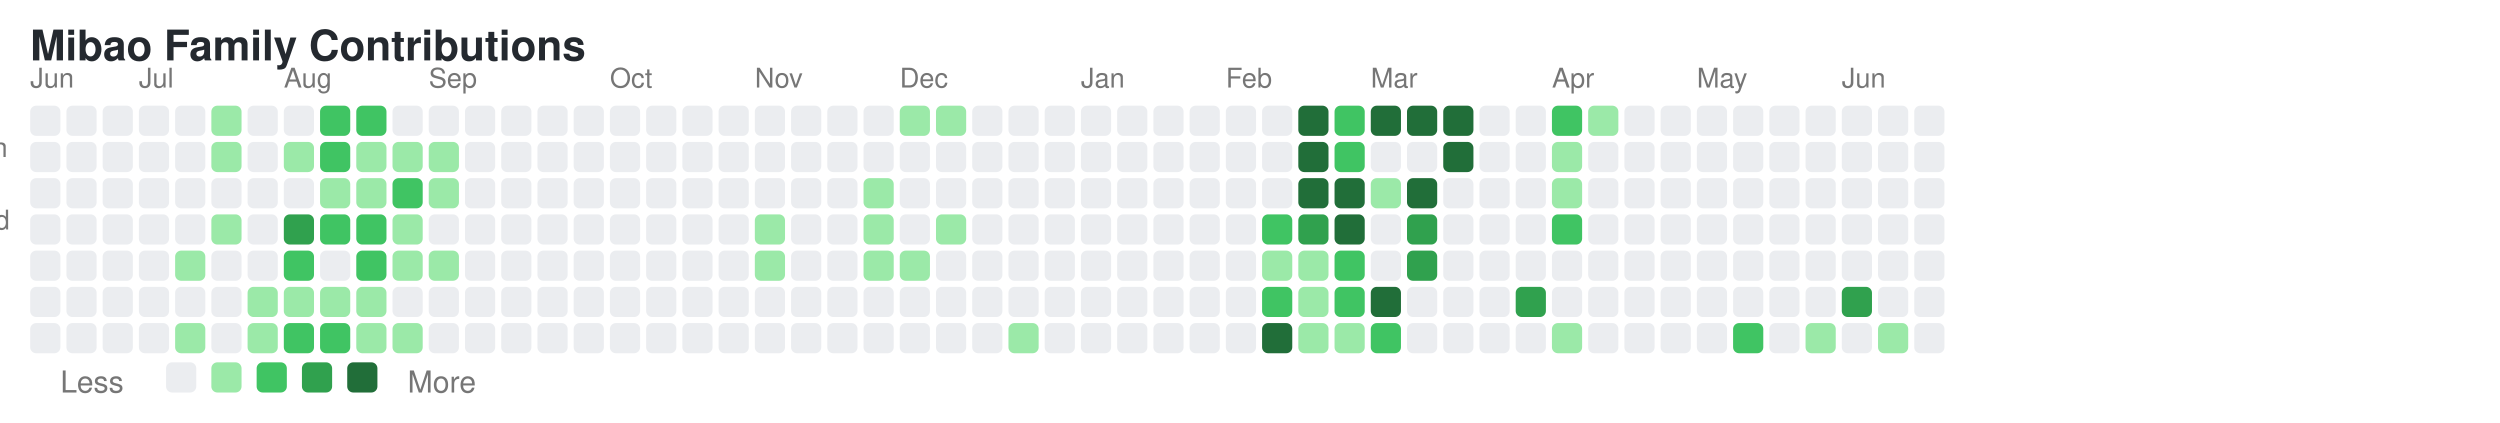
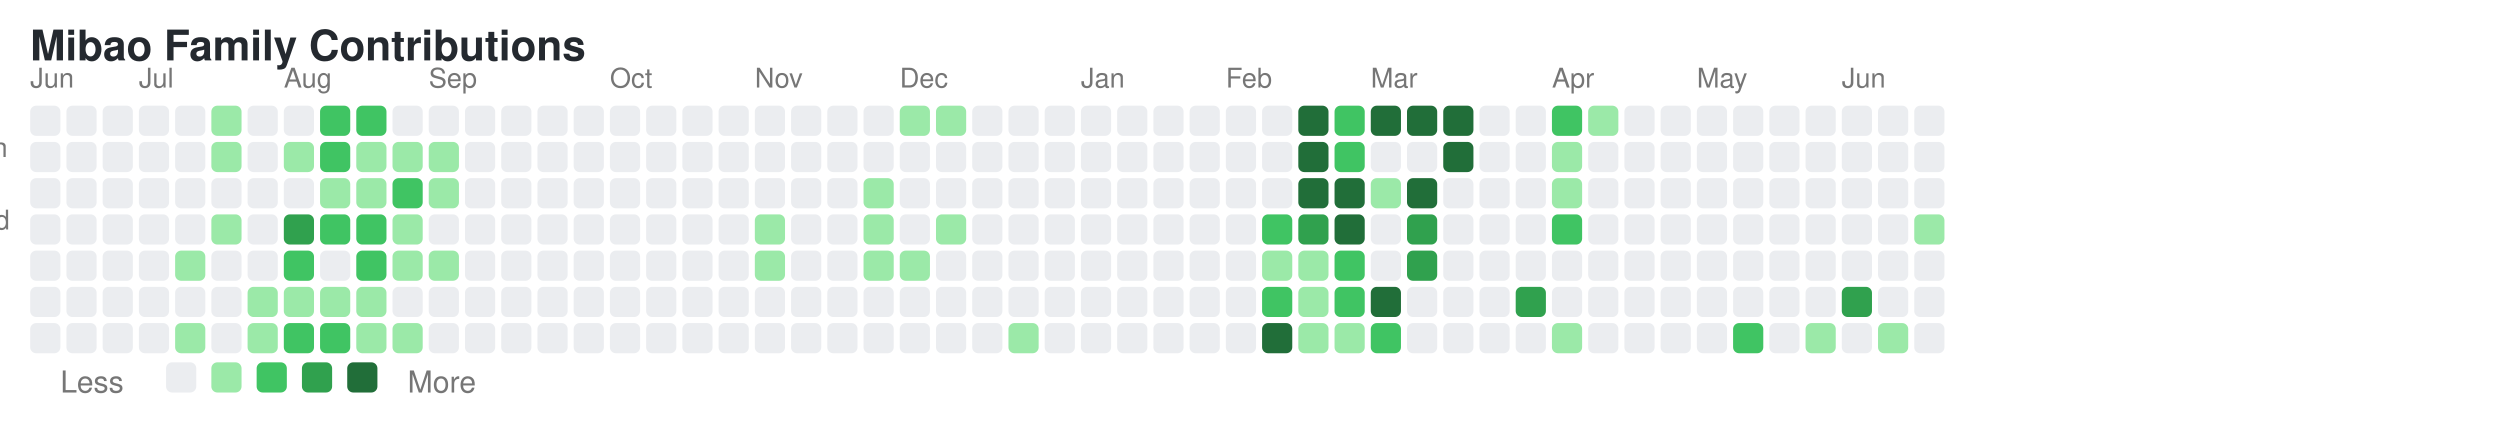
<svg xmlns="http://www.w3.org/2000/svg" width="828" height="140">
  <text x="10" y="20" font-family="-apple-system, BlinkMacSystemFont, Segoe UI, Helvetica, Arial, sans-serif" font-size="14" font-weight="600" fill="#24292f">Mibao Family Contributions</text>
  <g transform="translate(10, 35)">
    <text x="0" y="-6" font-family="-apple-system, BlinkMacSystemFont, Segoe UI, Helvetica, Arial, sans-serif" font-size="9" fill="#767676">Jun</text>
    <text x="36" y="-6" font-family="-apple-system, BlinkMacSystemFont, Segoe UI, Helvetica, Arial, sans-serif" font-size="9" fill="#767676">Jul</text>
    <text x="84" y="-6" font-family="-apple-system, BlinkMacSystemFont, Segoe UI, Helvetica, Arial, sans-serif" font-size="9" fill="#767676">Aug</text>
    <text x="132" y="-6" font-family="-apple-system, BlinkMacSystemFont, Segoe UI, Helvetica, Arial, sans-serif" font-size="9" fill="#767676">Sep</text>
    <text x="192" y="-6" font-family="-apple-system, BlinkMacSystemFont, Segoe UI, Helvetica, Arial, sans-serif" font-size="9" fill="#767676">Oct</text>
    <text x="240" y="-6" font-family="-apple-system, BlinkMacSystemFont, Segoe UI, Helvetica, Arial, sans-serif" font-size="9" fill="#767676">Nov</text>
    <text x="288" y="-6" font-family="-apple-system, BlinkMacSystemFont, Segoe UI, Helvetica, Arial, sans-serif" font-size="9" fill="#767676">Dec</text>
    <text x="348" y="-6" font-family="-apple-system, BlinkMacSystemFont, Segoe UI, Helvetica, Arial, sans-serif" font-size="9" fill="#767676">Jan</text>
    <text x="396" y="-6" font-family="-apple-system, BlinkMacSystemFont, Segoe UI, Helvetica, Arial, sans-serif" font-size="9" fill="#767676">Feb</text>
    <text x="444" y="-6" font-family="-apple-system, BlinkMacSystemFont, Segoe UI, Helvetica, Arial, sans-serif" font-size="9" fill="#767676">Mar</text>
    <text x="504" y="-6" font-family="-apple-system, BlinkMacSystemFont, Segoe UI, Helvetica, Arial, sans-serif" font-size="9" fill="#767676">Apr</text>
    <text x="552" y="-6" font-family="-apple-system, BlinkMacSystemFont, Segoe UI, Helvetica, Arial, sans-serif" font-size="9" fill="#767676">May</text>
    <text x="600" y="-6" font-family="-apple-system, BlinkMacSystemFont, Segoe UI, Helvetica, Arial, sans-serif" font-size="9" fill="#767676">Jun</text>
    <text x="-25" y="17.0" font-family="-apple-system, BlinkMacSystemFont, Segoe UI, Helvetica, Arial, sans-serif" font-size="9" fill="#767676">Mon</text>
    <text x="-25" y="41.0" font-family="-apple-system, BlinkMacSystemFont, Segoe UI, Helvetica, Arial, sans-serif" font-size="9" fill="#767676">Wed</text>
    <text x="-25" y="65.0" font-family="-apple-system, BlinkMacSystemFont, Segoe UI, Helvetica, Arial, sans-serif" font-size="9" fill="#767676">Fri</text>
    <rect x="0" y="0" width="10" height="10" fill="#ebedf0" rx="2" />
    <rect x="0" y="12" width="10" height="10" fill="#ebedf0" rx="2" />
    <rect x="0" y="24" width="10" height="10" fill="#ebedf0" rx="2" />
    <rect x="0" y="36" width="10" height="10" fill="#ebedf0" rx="2" />
    <rect x="0" y="48" width="10" height="10" fill="#ebedf0" rx="2" />
    <rect x="0" y="60" width="10" height="10" fill="#ebedf0" rx="2" />
    <rect x="0" y="72" width="10" height="10" fill="#ebedf0" rx="2" />
    <rect x="12" y="0" width="10" height="10" fill="#ebedf0" rx="2" />
    <rect x="12" y="12" width="10" height="10" fill="#ebedf0" rx="2" />
    <rect x="12" y="24" width="10" height="10" fill="#ebedf0" rx="2" />
    <rect x="12" y="36" width="10" height="10" fill="#ebedf0" rx="2" />
    <rect x="12" y="48" width="10" height="10" fill="#ebedf0" rx="2" />
    <rect x="12" y="60" width="10" height="10" fill="#ebedf0" rx="2" />
    <rect x="12" y="72" width="10" height="10" fill="#ebedf0" rx="2" />
    <rect x="24" y="0" width="10" height="10" fill="#ebedf0" rx="2" />
    <rect x="24" y="12" width="10" height="10" fill="#ebedf0" rx="2" />
    <rect x="24" y="24" width="10" height="10" fill="#ebedf0" rx="2" />
    <rect x="24" y="36" width="10" height="10" fill="#ebedf0" rx="2" />
    <rect x="24" y="48" width="10" height="10" fill="#ebedf0" rx="2" />
    <rect x="24" y="60" width="10" height="10" fill="#ebedf0" rx="2" />
    <rect x="24" y="72" width="10" height="10" fill="#ebedf0" rx="2" />
    <rect x="36" y="0" width="10" height="10" fill="#ebedf0" rx="2" />
    <rect x="36" y="12" width="10" height="10" fill="#ebedf0" rx="2" />
    <rect x="36" y="24" width="10" height="10" fill="#ebedf0" rx="2" />
    <rect x="36" y="36" width="10" height="10" fill="#ebedf0" rx="2" />
    <rect x="36" y="48" width="10" height="10" fill="#ebedf0" rx="2" />
    <rect x="36" y="60" width="10" height="10" fill="#ebedf0" rx="2" />
    <rect x="36" y="72" width="10" height="10" fill="#ebedf0" rx="2" />
    <rect x="48" y="0" width="10" height="10" fill="#ebedf0" rx="2" />
    <rect x="48" y="12" width="10" height="10" fill="#ebedf0" rx="2" />
    <rect x="48" y="24" width="10" height="10" fill="#ebedf0" rx="2" />
    <rect x="48" y="36" width="10" height="10" fill="#ebedf0" rx="2" />
    <rect x="48" y="48" width="10" height="10" fill="#9be9a8" rx="2" />
    <rect x="48" y="60" width="10" height="10" fill="#ebedf0" rx="2" />
    <rect x="48" y="72" width="10" height="10" fill="#9be9a8" rx="2" />
    <rect x="60" y="0" width="10" height="10" fill="#9be9a8" rx="2" />
    <rect x="60" y="12" width="10" height="10" fill="#9be9a8" rx="2" />
    <rect x="60" y="24" width="10" height="10" fill="#ebedf0" rx="2" />
    <rect x="60" y="36" width="10" height="10" fill="#9be9a8" rx="2" />
    <rect x="60" y="48" width="10" height="10" fill="#ebedf0" rx="2" />
    <rect x="60" y="60" width="10" height="10" fill="#ebedf0" rx="2" />
    <rect x="60" y="72" width="10" height="10" fill="#ebedf0" rx="2" />
    <rect x="72" y="0" width="10" height="10" fill="#ebedf0" rx="2" />
    <rect x="72" y="12" width="10" height="10" fill="#ebedf0" rx="2" />
    <rect x="72" y="24" width="10" height="10" fill="#ebedf0" rx="2" />
    <rect x="72" y="36" width="10" height="10" fill="#ebedf0" rx="2" />
    <rect x="72" y="48" width="10" height="10" fill="#ebedf0" rx="2" />
    <rect x="72" y="60" width="10" height="10" fill="#9be9a8" rx="2" />
    <rect x="72" y="72" width="10" height="10" fill="#9be9a8" rx="2" />
    <rect x="84" y="0" width="10" height="10" fill="#ebedf0" rx="2" />
    <rect x="84" y="12" width="10" height="10" fill="#9be9a8" rx="2" />
    <rect x="84" y="24" width="10" height="10" fill="#ebedf0" rx="2" />
    <rect x="84" y="36" width="10" height="10" fill="#30a14e" rx="2" />
    <rect x="84" y="48" width="10" height="10" fill="#40c463" rx="2" />
    <rect x="84" y="60" width="10" height="10" fill="#9be9a8" rx="2" />
    <rect x="84" y="72" width="10" height="10" fill="#40c463" rx="2" />
    <rect x="96" y="0" width="10" height="10" fill="#40c463" rx="2" />
    <rect x="96" y="12" width="10" height="10" fill="#40c463" rx="2" />
    <rect x="96" y="24" width="10" height="10" fill="#9be9a8" rx="2" />
    <rect x="96" y="36" width="10" height="10" fill="#40c463" rx="2" />
    <rect x="96" y="48" width="10" height="10" fill="#ebedf0" rx="2" />
    <rect x="96" y="60" width="10" height="10" fill="#9be9a8" rx="2" />
    <rect x="96" y="72" width="10" height="10" fill="#40c463" rx="2" />
    <rect x="108" y="0" width="10" height="10" fill="#40c463" rx="2" />
    <rect x="108" y="12" width="10" height="10" fill="#9be9a8" rx="2" />
    <rect x="108" y="24" width="10" height="10" fill="#9be9a8" rx="2" />
    <rect x="108" y="36" width="10" height="10" fill="#40c463" rx="2" />
    <rect x="108" y="48" width="10" height="10" fill="#40c463" rx="2" />
    <rect x="108" y="60" width="10" height="10" fill="#9be9a8" rx="2" />
    <rect x="108" y="72" width="10" height="10" fill="#9be9a8" rx="2" />
    <rect x="120" y="0" width="10" height="10" fill="#ebedf0" rx="2" />
    <rect x="120" y="12" width="10" height="10" fill="#9be9a8" rx="2" />
    <rect x="120" y="24" width="10" height="10" fill="#40c463" rx="2" />
    <rect x="120" y="36" width="10" height="10" fill="#9be9a8" rx="2" />
    <rect x="120" y="48" width="10" height="10" fill="#9be9a8" rx="2" />
    <rect x="120" y="60" width="10" height="10" fill="#ebedf0" rx="2" />
    <rect x="120" y="72" width="10" height="10" fill="#9be9a8" rx="2" />
    <rect x="132" y="0" width="10" height="10" fill="#ebedf0" rx="2" />
    <rect x="132" y="12" width="10" height="10" fill="#9be9a8" rx="2" />
    <rect x="132" y="24" width="10" height="10" fill="#9be9a8" rx="2" />
    <rect x="132" y="36" width="10" height="10" fill="#ebedf0" rx="2" />
    <rect x="132" y="48" width="10" height="10" fill="#9be9a8" rx="2" />
    <rect x="132" y="60" width="10" height="10" fill="#ebedf0" rx="2" />
    <rect x="132" y="72" width="10" height="10" fill="#ebedf0" rx="2" />
    <rect x="144" y="0" width="10" height="10" fill="#ebedf0" rx="2" />
    <rect x="144" y="12" width="10" height="10" fill="#ebedf0" rx="2" />
    <rect x="144" y="24" width="10" height="10" fill="#ebedf0" rx="2" />
    <rect x="144" y="36" width="10" height="10" fill="#ebedf0" rx="2" />
    <rect x="144" y="48" width="10" height="10" fill="#ebedf0" rx="2" />
    <rect x="144" y="60" width="10" height="10" fill="#ebedf0" rx="2" />
    <rect x="144" y="72" width="10" height="10" fill="#ebedf0" rx="2" />
    <rect x="156" y="0" width="10" height="10" fill="#ebedf0" rx="2" />
    <rect x="156" y="12" width="10" height="10" fill="#ebedf0" rx="2" />
    <rect x="156" y="24" width="10" height="10" fill="#ebedf0" rx="2" />
    <rect x="156" y="36" width="10" height="10" fill="#ebedf0" rx="2" />
    <rect x="156" y="48" width="10" height="10" fill="#ebedf0" rx="2" />
    <rect x="156" y="60" width="10" height="10" fill="#ebedf0" rx="2" />
    <rect x="156" y="72" width="10" height="10" fill="#ebedf0" rx="2" />
    <rect x="168" y="0" width="10" height="10" fill="#ebedf0" rx="2" />
    <rect x="168" y="12" width="10" height="10" fill="#ebedf0" rx="2" />
    <rect x="168" y="24" width="10" height="10" fill="#ebedf0" rx="2" />
    <rect x="168" y="36" width="10" height="10" fill="#ebedf0" rx="2" />
    <rect x="168" y="48" width="10" height="10" fill="#ebedf0" rx="2" />
    <rect x="168" y="60" width="10" height="10" fill="#ebedf0" rx="2" />
    <rect x="168" y="72" width="10" height="10" fill="#ebedf0" rx="2" />
    <rect x="180" y="0" width="10" height="10" fill="#ebedf0" rx="2" />
    <rect x="180" y="12" width="10" height="10" fill="#ebedf0" rx="2" />
    <rect x="180" y="24" width="10" height="10" fill="#ebedf0" rx="2" />
    <rect x="180" y="36" width="10" height="10" fill="#ebedf0" rx="2" />
    <rect x="180" y="48" width="10" height="10" fill="#ebedf0" rx="2" />
    <rect x="180" y="60" width="10" height="10" fill="#ebedf0" rx="2" />
    <rect x="180" y="72" width="10" height="10" fill="#ebedf0" rx="2" />
    <rect x="192" y="0" width="10" height="10" fill="#ebedf0" rx="2" />
    <rect x="192" y="12" width="10" height="10" fill="#ebedf0" rx="2" />
    <rect x="192" y="24" width="10" height="10" fill="#ebedf0" rx="2" />
    <rect x="192" y="36" width="10" height="10" fill="#ebedf0" rx="2" />
    <rect x="192" y="48" width="10" height="10" fill="#ebedf0" rx="2" />
    <rect x="192" y="60" width="10" height="10" fill="#ebedf0" rx="2" />
    <rect x="192" y="72" width="10" height="10" fill="#ebedf0" rx="2" />
    <rect x="204" y="0" width="10" height="10" fill="#ebedf0" rx="2" />
    <rect x="204" y="12" width="10" height="10" fill="#ebedf0" rx="2" />
    <rect x="204" y="24" width="10" height="10" fill="#ebedf0" rx="2" />
    <rect x="204" y="36" width="10" height="10" fill="#ebedf0" rx="2" />
    <rect x="204" y="48" width="10" height="10" fill="#ebedf0" rx="2" />
    <rect x="204" y="60" width="10" height="10" fill="#ebedf0" rx="2" />
    <rect x="204" y="72" width="10" height="10" fill="#ebedf0" rx="2" />
    <rect x="216" y="0" width="10" height="10" fill="#ebedf0" rx="2" />
    <rect x="216" y="12" width="10" height="10" fill="#ebedf0" rx="2" />
    <rect x="216" y="24" width="10" height="10" fill="#ebedf0" rx="2" />
    <rect x="216" y="36" width="10" height="10" fill="#ebedf0" rx="2" />
    <rect x="216" y="48" width="10" height="10" fill="#ebedf0" rx="2" />
    <rect x="216" y="60" width="10" height="10" fill="#ebedf0" rx="2" />
    <rect x="216" y="72" width="10" height="10" fill="#ebedf0" rx="2" />
    <rect x="228" y="0" width="10" height="10" fill="#ebedf0" rx="2" />
    <rect x="228" y="12" width="10" height="10" fill="#ebedf0" rx="2" />
    <rect x="228" y="24" width="10" height="10" fill="#ebedf0" rx="2" />
    <rect x="228" y="36" width="10" height="10" fill="#ebedf0" rx="2" />
    <rect x="228" y="48" width="10" height="10" fill="#ebedf0" rx="2" />
    <rect x="228" y="60" width="10" height="10" fill="#ebedf0" rx="2" />
    <rect x="228" y="72" width="10" height="10" fill="#ebedf0" rx="2" />
    <rect x="240" y="0" width="10" height="10" fill="#ebedf0" rx="2" />
    <rect x="240" y="12" width="10" height="10" fill="#ebedf0" rx="2" />
    <rect x="240" y="24" width="10" height="10" fill="#ebedf0" rx="2" />
    <rect x="240" y="36" width="10" height="10" fill="#9be9a8" rx="2" />
    <rect x="240" y="48" width="10" height="10" fill="#9be9a8" rx="2" />
    <rect x="240" y="60" width="10" height="10" fill="#ebedf0" rx="2" />
    <rect x="240" y="72" width="10" height="10" fill="#ebedf0" rx="2" />
    <rect x="252" y="0" width="10" height="10" fill="#ebedf0" rx="2" />
    <rect x="252" y="12" width="10" height="10" fill="#ebedf0" rx="2" />
    <rect x="252" y="24" width="10" height="10" fill="#ebedf0" rx="2" />
    <rect x="252" y="36" width="10" height="10" fill="#ebedf0" rx="2" />
    <rect x="252" y="48" width="10" height="10" fill="#ebedf0" rx="2" />
    <rect x="252" y="60" width="10" height="10" fill="#ebedf0" rx="2" />
    <rect x="252" y="72" width="10" height="10" fill="#ebedf0" rx="2" />
    <rect x="264" y="0" width="10" height="10" fill="#ebedf0" rx="2" />
    <rect x="264" y="12" width="10" height="10" fill="#ebedf0" rx="2" />
    <rect x="264" y="24" width="10" height="10" fill="#ebedf0" rx="2" />
    <rect x="264" y="36" width="10" height="10" fill="#ebedf0" rx="2" />
    <rect x="264" y="48" width="10" height="10" fill="#ebedf0" rx="2" />
    <rect x="264" y="60" width="10" height="10" fill="#ebedf0" rx="2" />
    <rect x="264" y="72" width="10" height="10" fill="#ebedf0" rx="2" />
    <rect x="276" y="0" width="10" height="10" fill="#ebedf0" rx="2" />
    <rect x="276" y="12" width="10" height="10" fill="#ebedf0" rx="2" />
    <rect x="276" y="24" width="10" height="10" fill="#9be9a8" rx="2" />
    <rect x="276" y="36" width="10" height="10" fill="#9be9a8" rx="2" />
    <rect x="276" y="48" width="10" height="10" fill="#9be9a8" rx="2" />
    <rect x="276" y="60" width="10" height="10" fill="#ebedf0" rx="2" />
    <rect x="276" y="72" width="10" height="10" fill="#ebedf0" rx="2" />
    <rect x="288" y="0" width="10" height="10" fill="#9be9a8" rx="2" />
    <rect x="288" y="12" width="10" height="10" fill="#ebedf0" rx="2" />
    <rect x="288" y="24" width="10" height="10" fill="#ebedf0" rx="2" />
    <rect x="288" y="36" width="10" height="10" fill="#ebedf0" rx="2" />
    <rect x="288" y="48" width="10" height="10" fill="#9be9a8" rx="2" />
    <rect x="288" y="60" width="10" height="10" fill="#ebedf0" rx="2" />
    <rect x="288" y="72" width="10" height="10" fill="#ebedf0" rx="2" />
    <rect x="300" y="0" width="10" height="10" fill="#9be9a8" rx="2" />
    <rect x="300" y="12" width="10" height="10" fill="#ebedf0" rx="2" />
    <rect x="300" y="24" width="10" height="10" fill="#ebedf0" rx="2" />
    <rect x="300" y="36" width="10" height="10" fill="#9be9a8" rx="2" />
    <rect x="300" y="48" width="10" height="10" fill="#ebedf0" rx="2" />
    <rect x="300" y="60" width="10" height="10" fill="#ebedf0" rx="2" />
    <rect x="300" y="72" width="10" height="10" fill="#ebedf0" rx="2" />
    <rect x="312" y="0" width="10" height="10" fill="#ebedf0" rx="2" />
    <rect x="312" y="12" width="10" height="10" fill="#ebedf0" rx="2" />
    <rect x="312" y="24" width="10" height="10" fill="#ebedf0" rx="2" />
    <rect x="312" y="36" width="10" height="10" fill="#ebedf0" rx="2" />
    <rect x="312" y="48" width="10" height="10" fill="#ebedf0" rx="2" />
    <rect x="312" y="60" width="10" height="10" fill="#ebedf0" rx="2" />
    <rect x="312" y="72" width="10" height="10" fill="#ebedf0" rx="2" />
    <rect x="324" y="0" width="10" height="10" fill="#ebedf0" rx="2" />
    <rect x="324" y="12" width="10" height="10" fill="#ebedf0" rx="2" />
    <rect x="324" y="24" width="10" height="10" fill="#ebedf0" rx="2" />
    <rect x="324" y="36" width="10" height="10" fill="#ebedf0" rx="2" />
    <rect x="324" y="48" width="10" height="10" fill="#ebedf0" rx="2" />
    <rect x="324" y="60" width="10" height="10" fill="#ebedf0" rx="2" />
    <rect x="324" y="72" width="10" height="10" fill="#9be9a8" rx="2" />
    <rect x="336" y="0" width="10" height="10" fill="#ebedf0" rx="2" />
    <rect x="336" y="12" width="10" height="10" fill="#ebedf0" rx="2" />
    <rect x="336" y="24" width="10" height="10" fill="#ebedf0" rx="2" />
    <rect x="336" y="36" width="10" height="10" fill="#ebedf0" rx="2" />
    <rect x="336" y="48" width="10" height="10" fill="#ebedf0" rx="2" />
    <rect x="336" y="60" width="10" height="10" fill="#ebedf0" rx="2" />
    <rect x="336" y="72" width="10" height="10" fill="#ebedf0" rx="2" />
    <rect x="348" y="0" width="10" height="10" fill="#ebedf0" rx="2" />
    <rect x="348" y="12" width="10" height="10" fill="#ebedf0" rx="2" />
    <rect x="348" y="24" width="10" height="10" fill="#ebedf0" rx="2" />
    <rect x="348" y="36" width="10" height="10" fill="#ebedf0" rx="2" />
    <rect x="348" y="48" width="10" height="10" fill="#ebedf0" rx="2" />
    <rect x="348" y="60" width="10" height="10" fill="#ebedf0" rx="2" />
    <rect x="348" y="72" width="10" height="10" fill="#ebedf0" rx="2" />
    <rect x="360" y="0" width="10" height="10" fill="#ebedf0" rx="2" />
    <rect x="360" y="12" width="10" height="10" fill="#ebedf0" rx="2" />
    <rect x="360" y="24" width="10" height="10" fill="#ebedf0" rx="2" />
    <rect x="360" y="36" width="10" height="10" fill="#ebedf0" rx="2" />
    <rect x="360" y="48" width="10" height="10" fill="#ebedf0" rx="2" />
    <rect x="360" y="60" width="10" height="10" fill="#ebedf0" rx="2" />
    <rect x="360" y="72" width="10" height="10" fill="#ebedf0" rx="2" />
    <rect x="372" y="0" width="10" height="10" fill="#ebedf0" rx="2" />
    <rect x="372" y="12" width="10" height="10" fill="#ebedf0" rx="2" />
    <rect x="372" y="24" width="10" height="10" fill="#ebedf0" rx="2" />
    <rect x="372" y="36" width="10" height="10" fill="#ebedf0" rx="2" />
    <rect x="372" y="48" width="10" height="10" fill="#ebedf0" rx="2" />
    <rect x="372" y="60" width="10" height="10" fill="#ebedf0" rx="2" />
    <rect x="372" y="72" width="10" height="10" fill="#ebedf0" rx="2" />
    <rect x="384" y="0" width="10" height="10" fill="#ebedf0" rx="2" />
    <rect x="384" y="12" width="10" height="10" fill="#ebedf0" rx="2" />
    <rect x="384" y="24" width="10" height="10" fill="#ebedf0" rx="2" />
    <rect x="384" y="36" width="10" height="10" fill="#ebedf0" rx="2" />
    <rect x="384" y="48" width="10" height="10" fill="#ebedf0" rx="2" />
    <rect x="384" y="60" width="10" height="10" fill="#ebedf0" rx="2" />
    <rect x="384" y="72" width="10" height="10" fill="#ebedf0" rx="2" />
    <rect x="396" y="0" width="10" height="10" fill="#ebedf0" rx="2" />
    <rect x="396" y="12" width="10" height="10" fill="#ebedf0" rx="2" />
    <rect x="396" y="24" width="10" height="10" fill="#ebedf0" rx="2" />
    <rect x="396" y="36" width="10" height="10" fill="#ebedf0" rx="2" />
    <rect x="396" y="48" width="10" height="10" fill="#ebedf0" rx="2" />
    <rect x="396" y="60" width="10" height="10" fill="#ebedf0" rx="2" />
    <rect x="396" y="72" width="10" height="10" fill="#ebedf0" rx="2" />
    <rect x="408" y="0" width="10" height="10" fill="#ebedf0" rx="2" />
    <rect x="408" y="12" width="10" height="10" fill="#ebedf0" rx="2" />
    <rect x="408" y="24" width="10" height="10" fill="#ebedf0" rx="2" />
    <rect x="408" y="36" width="10" height="10" fill="#40c463" rx="2" />
    <rect x="408" y="48" width="10" height="10" fill="#9be9a8" rx="2" />
    <rect x="408" y="60" width="10" height="10" fill="#40c463" rx="2" />
    <rect x="408" y="72" width="10" height="10" fill="#216e39" rx="2" />
    <rect x="420" y="0" width="10" height="10" fill="#216e39" rx="2" />
    <rect x="420" y="12" width="10" height="10" fill="#216e39" rx="2" />
    <rect x="420" y="24" width="10" height="10" fill="#216e39" rx="2" />
    <rect x="420" y="36" width="10" height="10" fill="#30a14e" rx="2" />
    <rect x="420" y="48" width="10" height="10" fill="#9be9a8" rx="2" />
    <rect x="420" y="60" width="10" height="10" fill="#9be9a8" rx="2" />
    <rect x="420" y="72" width="10" height="10" fill="#9be9a8" rx="2" />
    <rect x="432" y="0" width="10" height="10" fill="#40c463" rx="2" />
    <rect x="432" y="12" width="10" height="10" fill="#40c463" rx="2" />
    <rect x="432" y="24" width="10" height="10" fill="#216e39" rx="2" />
    <rect x="432" y="36" width="10" height="10" fill="#216e39" rx="2" />
    <rect x="432" y="48" width="10" height="10" fill="#40c463" rx="2" />
    <rect x="432" y="60" width="10" height="10" fill="#40c463" rx="2" />
    <rect x="432" y="72" width="10" height="10" fill="#9be9a8" rx="2" />
    <rect x="444" y="0" width="10" height="10" fill="#216e39" rx="2" />
    <rect x="444" y="12" width="10" height="10" fill="#ebedf0" rx="2" />
    <rect x="444" y="24" width="10" height="10" fill="#9be9a8" rx="2" />
    <rect x="444" y="36" width="10" height="10" fill="#ebedf0" rx="2" />
    <rect x="444" y="48" width="10" height="10" fill="#ebedf0" rx="2" />
    <rect x="444" y="60" width="10" height="10" fill="#216e39" rx="2" />
    <rect x="444" y="72" width="10" height="10" fill="#40c463" rx="2" />
    <rect x="456" y="0" width="10" height="10" fill="#216e39" rx="2" />
    <rect x="456" y="12" width="10" height="10" fill="#ebedf0" rx="2" />
    <rect x="456" y="24" width="10" height="10" fill="#216e39" rx="2" />
    <rect x="456" y="36" width="10" height="10" fill="#30a14e" rx="2" />
    <rect x="456" y="48" width="10" height="10" fill="#30a14e" rx="2" />
    <rect x="456" y="60" width="10" height="10" fill="#ebedf0" rx="2" />
    <rect x="456" y="72" width="10" height="10" fill="#ebedf0" rx="2" />
    <rect x="468" y="0" width="10" height="10" fill="#216e39" rx="2" />
    <rect x="468" y="12" width="10" height="10" fill="#216e39" rx="2" />
    <rect x="468" y="24" width="10" height="10" fill="#ebedf0" rx="2" />
    <rect x="468" y="36" width="10" height="10" fill="#ebedf0" rx="2" />
    <rect x="468" y="48" width="10" height="10" fill="#ebedf0" rx="2" />
    <rect x="468" y="60" width="10" height="10" fill="#ebedf0" rx="2" />
    <rect x="468" y="72" width="10" height="10" fill="#ebedf0" rx="2" />
    <rect x="480" y="0" width="10" height="10" fill="#ebedf0" rx="2" />
    <rect x="480" y="12" width="10" height="10" fill="#ebedf0" rx="2" />
    <rect x="480" y="24" width="10" height="10" fill="#ebedf0" rx="2" />
    <rect x="480" y="36" width="10" height="10" fill="#ebedf0" rx="2" />
    <rect x="480" y="48" width="10" height="10" fill="#ebedf0" rx="2" />
    <rect x="480" y="60" width="10" height="10" fill="#ebedf0" rx="2" />
    <rect x="480" y="72" width="10" height="10" fill="#ebedf0" rx="2" />
    <rect x="492" y="0" width="10" height="10" fill="#ebedf0" rx="2" />
    <rect x="492" y="12" width="10" height="10" fill="#ebedf0" rx="2" />
    <rect x="492" y="24" width="10" height="10" fill="#ebedf0" rx="2" />
    <rect x="492" y="36" width="10" height="10" fill="#ebedf0" rx="2" />
    <rect x="492" y="48" width="10" height="10" fill="#ebedf0" rx="2" />
    <rect x="492" y="60" width="10" height="10" fill="#30a14e" rx="2" />
    <rect x="492" y="72" width="10" height="10" fill="#ebedf0" rx="2" />
    <rect x="504" y="0" width="10" height="10" fill="#40c463" rx="2" />
    <rect x="504" y="12" width="10" height="10" fill="#9be9a8" rx="2" />
    <rect x="504" y="24" width="10" height="10" fill="#9be9a8" rx="2" />
    <rect x="504" y="36" width="10" height="10" fill="#40c463" rx="2" />
    <rect x="504" y="48" width="10" height="10" fill="#ebedf0" rx="2" />
    <rect x="504" y="60" width="10" height="10" fill="#ebedf0" rx="2" />
    <rect x="504" y="72" width="10" height="10" fill="#9be9a8" rx="2" />
    <rect x="516" y="0" width="10" height="10" fill="#9be9a8" rx="2" />
    <rect x="516" y="12" width="10" height="10" fill="#ebedf0" rx="2" />
    <rect x="516" y="24" width="10" height="10" fill="#ebedf0" rx="2" />
    <rect x="516" y="36" width="10" height="10" fill="#ebedf0" rx="2" />
    <rect x="516" y="48" width="10" height="10" fill="#ebedf0" rx="2" />
    <rect x="516" y="60" width="10" height="10" fill="#ebedf0" rx="2" />
    <rect x="516" y="72" width="10" height="10" fill="#ebedf0" rx="2" />
    <rect x="528" y="0" width="10" height="10" fill="#ebedf0" rx="2" />
    <rect x="528" y="12" width="10" height="10" fill="#ebedf0" rx="2" />
    <rect x="528" y="24" width="10" height="10" fill="#ebedf0" rx="2" />
    <rect x="528" y="36" width="10" height="10" fill="#ebedf0" rx="2" />
    <rect x="528" y="48" width="10" height="10" fill="#ebedf0" rx="2" />
    <rect x="528" y="60" width="10" height="10" fill="#ebedf0" rx="2" />
    <rect x="528" y="72" width="10" height="10" fill="#ebedf0" rx="2" />
    <rect x="540" y="0" width="10" height="10" fill="#ebedf0" rx="2" />
    <rect x="540" y="12" width="10" height="10" fill="#ebedf0" rx="2" />
    <rect x="540" y="24" width="10" height="10" fill="#ebedf0" rx="2" />
    <rect x="540" y="36" width="10" height="10" fill="#ebedf0" rx="2" />
    <rect x="540" y="48" width="10" height="10" fill="#ebedf0" rx="2" />
    <rect x="540" y="60" width="10" height="10" fill="#ebedf0" rx="2" />
    <rect x="540" y="72" width="10" height="10" fill="#ebedf0" rx="2" />
    <rect x="552" y="0" width="10" height="10" fill="#ebedf0" rx="2" />
    <rect x="552" y="12" width="10" height="10" fill="#ebedf0" rx="2" />
    <rect x="552" y="24" width="10" height="10" fill="#ebedf0" rx="2" />
    <rect x="552" y="36" width="10" height="10" fill="#ebedf0" rx="2" />
    <rect x="552" y="48" width="10" height="10" fill="#ebedf0" rx="2" />
    <rect x="552" y="60" width="10" height="10" fill="#ebedf0" rx="2" />
    <rect x="552" y="72" width="10" height="10" fill="#ebedf0" rx="2" />
    <rect x="564" y="0" width="10" height="10" fill="#ebedf0" rx="2" />
    <rect x="564" y="12" width="10" height="10" fill="#ebedf0" rx="2" />
    <rect x="564" y="24" width="10" height="10" fill="#ebedf0" rx="2" />
    <rect x="564" y="36" width="10" height="10" fill="#ebedf0" rx="2" />
    <rect x="564" y="48" width="10" height="10" fill="#ebedf0" rx="2" />
    <rect x="564" y="60" width="10" height="10" fill="#ebedf0" rx="2" />
    <rect x="564" y="72" width="10" height="10" fill="#40c463" rx="2" />
    <rect x="576" y="0" width="10" height="10" fill="#ebedf0" rx="2" />
    <rect x="576" y="12" width="10" height="10" fill="#ebedf0" rx="2" />
    <rect x="576" y="24" width="10" height="10" fill="#ebedf0" rx="2" />
    <rect x="576" y="36" width="10" height="10" fill="#ebedf0" rx="2" />
    <rect x="576" y="48" width="10" height="10" fill="#ebedf0" rx="2" />
    <rect x="576" y="60" width="10" height="10" fill="#ebedf0" rx="2" />
    <rect x="576" y="72" width="10" height="10" fill="#ebedf0" rx="2" />
    <rect x="588" y="0" width="10" height="10" fill="#ebedf0" rx="2" />
    <rect x="588" y="12" width="10" height="10" fill="#ebedf0" rx="2" />
    <rect x="588" y="24" width="10" height="10" fill="#ebedf0" rx="2" />
    <rect x="588" y="36" width="10" height="10" fill="#ebedf0" rx="2" />
    <rect x="588" y="48" width="10" height="10" fill="#ebedf0" rx="2" />
    <rect x="588" y="60" width="10" height="10" fill="#ebedf0" rx="2" />
    <rect x="588" y="72" width="10" height="10" fill="#9be9a8" rx="2" />
    <rect x="600" y="0" width="10" height="10" fill="#ebedf0" rx="2" />
    <rect x="600" y="12" width="10" height="10" fill="#ebedf0" rx="2" />
    <rect x="600" y="24" width="10" height="10" fill="#ebedf0" rx="2" />
    <rect x="600" y="36" width="10" height="10" fill="#ebedf0" rx="2" />
    <rect x="600" y="48" width="10" height="10" fill="#ebedf0" rx="2" />
    <rect x="600" y="60" width="10" height="10" fill="#30a14e" rx="2" />
    <rect x="600" y="72" width="10" height="10" fill="#ebedf0" rx="2" />
    <rect x="612" y="0" width="10" height="10" fill="#ebedf0" rx="2" />
    <rect x="612" y="12" width="10" height="10" fill="#ebedf0" rx="2" />
    <rect x="612" y="24" width="10" height="10" fill="#ebedf0" rx="2" />
    <rect x="612" y="36" width="10" height="10" fill="#ebedf0" rx="2" />
    <rect x="612" y="48" width="10" height="10" fill="#ebedf0" rx="2" />
    <rect x="612" y="60" width="10" height="10" fill="#ebedf0" rx="2" />
    <rect x="612" y="72" width="10" height="10" fill="#9be9a8" rx="2" />
    <rect x="624" y="0" width="10" height="10" fill="#ebedf0" rx="2" />
    <rect x="624" y="12" width="10" height="10" fill="#ebedf0" rx="2" />
    <rect x="624" y="24" width="10" height="10" fill="#ebedf0" rx="2" />
-     <rect x="624" y="36" width="10" height="10" fill="#ebedf0" rx="2" />
+     <rect x="624" y="36" width="10" height="10" fill="#9be9a8" rx="2" />
    <rect x="624" y="48" width="10" height="10" fill="#ebedf0" rx="2" />
    <rect x="624" y="60" width="10" height="10" fill="#ebedf0" rx="2" />
    <rect x="624" y="72" width="10" height="10" fill="#ebedf0" rx="2" />
    <text x="10" y="95" font-family="-apple-system, BlinkMacSystemFont, Segoe UI, Helvetica, Arial, sans-serif" font-size="10" fill="#767676">Less</text>
    <rect x="45" y="85" width="10" height="10" fill="#ebedf0" rx="2" />
    <rect x="60" y="85" width="10" height="10" fill="#9be9a8" rx="2" />
    <rect x="75" y="85" width="10" height="10" fill="#40c463" rx="2" />
    <rect x="90" y="85" width="10" height="10" fill="#30a14e" rx="2" />
    <rect x="105" y="85" width="10" height="10" fill="#216e39" rx="2" />
    <text x="125" y="95" font-family="-apple-system, BlinkMacSystemFont, Segoe UI, Helvetica, Arial, sans-serif" font-size="10" fill="#767676">More</text>
  </g>
</svg>
